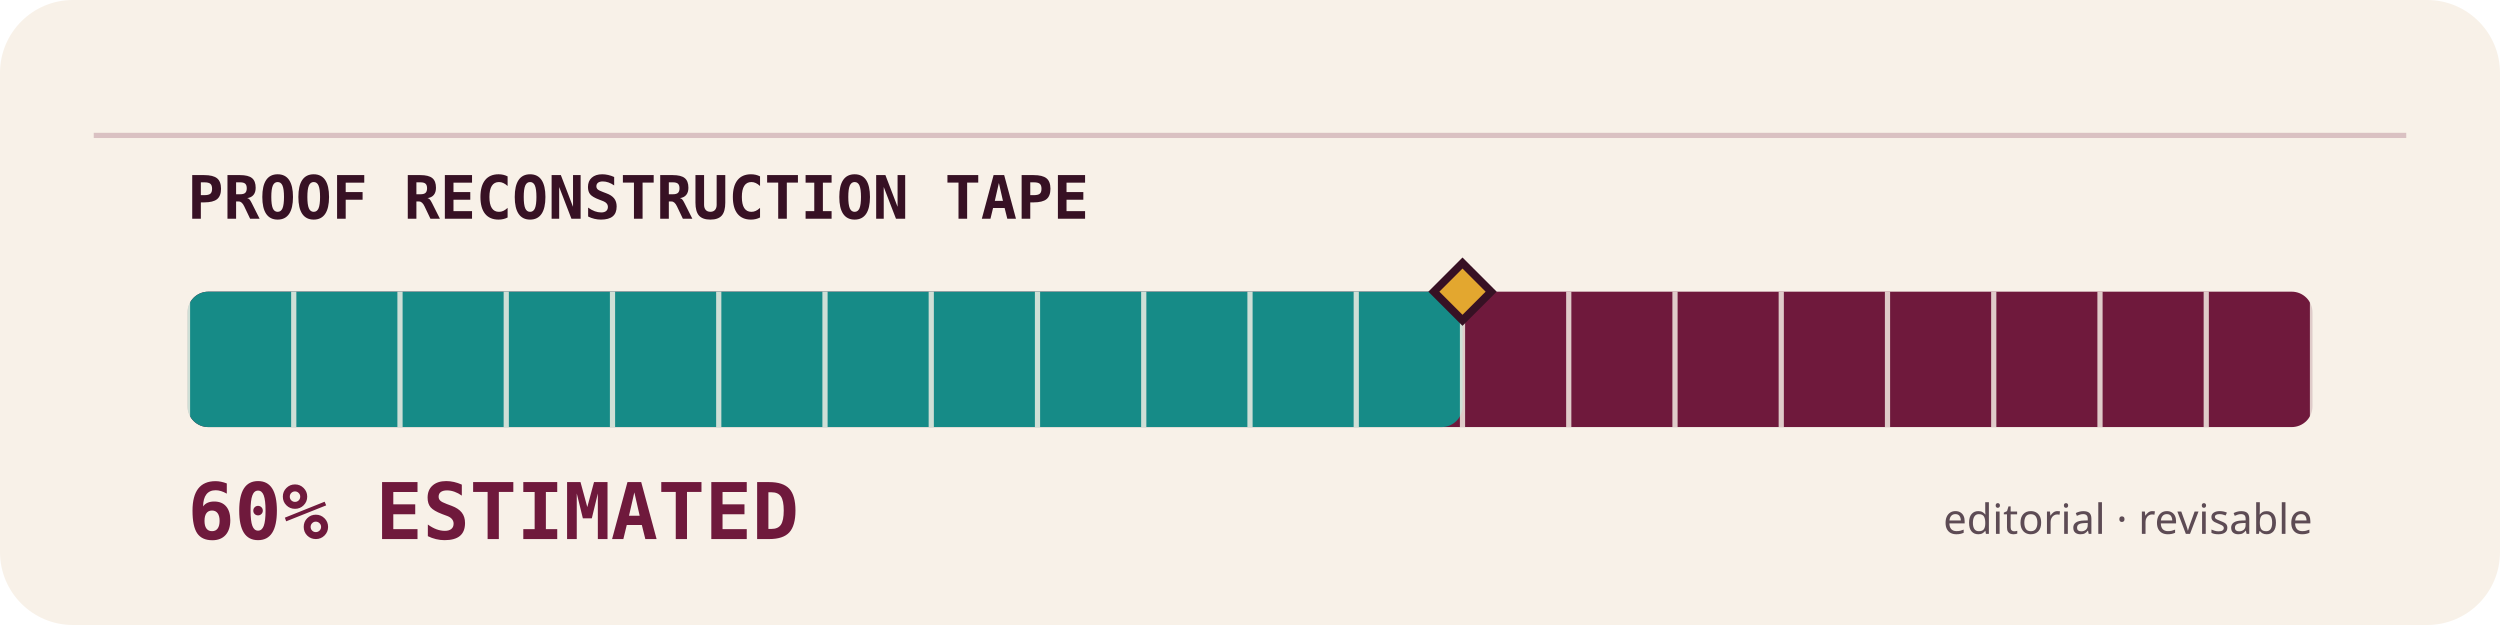
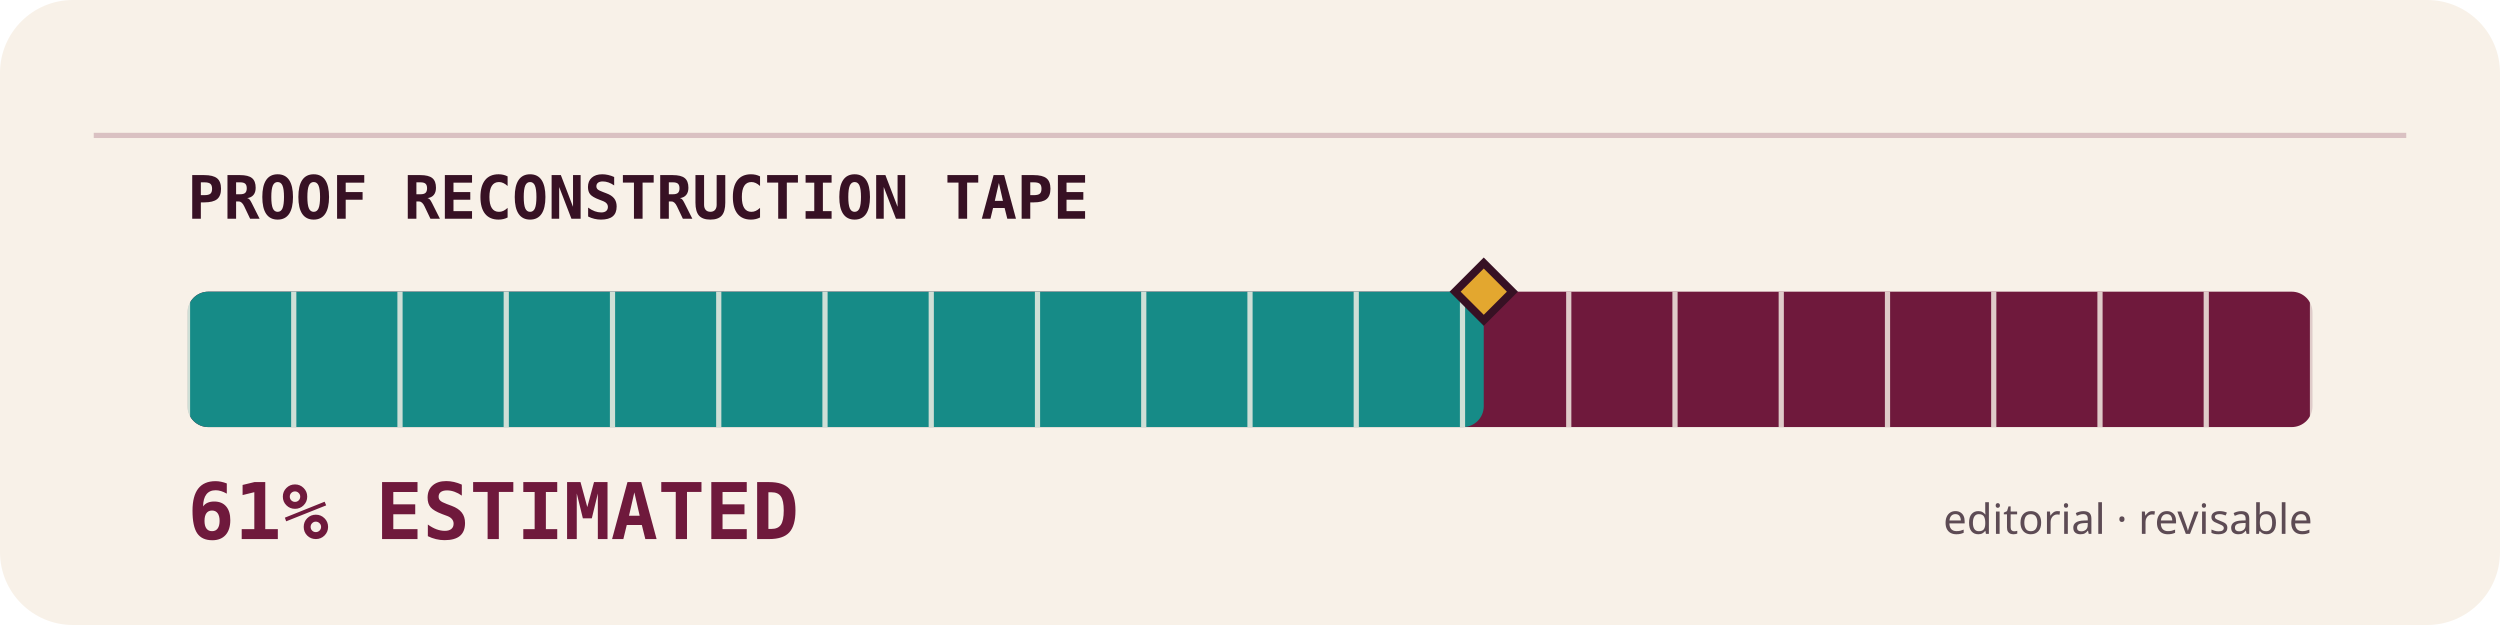
<svg xmlns="http://www.w3.org/2000/svg" viewBox="0 0 960 240" width="960" height="240" role="img" aria-labelledby="proof-progress-title proof-progress-desc">
  <rect width="960" height="240" rx="28" fill="#f8f1e8" />
  <path d="M36 52h888" stroke="#6f193c" stroke-width="2" opacity="0.22" />
  <text x="72" y="84" fill="#371124" font-family="ui-monospace, SFMono-Regular, Menlo, Consolas, monospace" font-size="23" font-weight="700">PROOF RECONSTRUCTION TAPE</text>
  <rect x="72" y="112" width="816" height="52" rx="8" fill="#6f193c" />
-   <rect x="72" y="112" width="489.6" height="52" rx="8" fill="#168b87" />
+   <rect x="72" y="112" width="497.76" height="52" rx="8" fill="#168b87" />
  <path d="M72 112v52" stroke="#f8f1e8" stroke-width="2" opacity="0.82" />
  <path d="M112.8 112v52" stroke="#f8f1e8" stroke-width="2" opacity="0.82" />
  <path d="M153.6 112v52" stroke="#f8f1e8" stroke-width="2" opacity="0.82" />
  <path d="M194.4 112v52" stroke="#f8f1e8" stroke-width="2" opacity="0.82" />
  <path d="M235.2 112v52" stroke="#f8f1e8" stroke-width="2" opacity="0.82" />
  <path d="M276 112v52" stroke="#f8f1e8" stroke-width="2" opacity="0.82" />
  <path d="M316.8 112v52" stroke="#f8f1e8" stroke-width="2" opacity="0.82" />
  <path d="M357.6 112v52" stroke="#f8f1e8" stroke-width="2" opacity="0.82" />
  <path d="M398.4 112v52" stroke="#f8f1e8" stroke-width="2" opacity="0.82" />
  <path d="M439.2 112v52" stroke="#f8f1e8" stroke-width="2" opacity="0.82" />
  <path d="M480 112v52" stroke="#f8f1e8" stroke-width="2" opacity="0.82" />
  <path d="M520.8 112v52" stroke="#f8f1e8" stroke-width="2" opacity="0.82" />
  <path d="M561.6 112v52" stroke="#f8f1e8" stroke-width="2" opacity="0.82" />
  <path d="M602.4 112v52" stroke="#f8f1e8" stroke-width="2" opacity="0.82" />
  <path d="M643.2 112v52" stroke="#f8f1e8" stroke-width="2" opacity="0.82" />
  <path d="M684 112v52" stroke="#f8f1e8" stroke-width="2" opacity="0.82" />
  <path d="M724.8 112v52" stroke="#f8f1e8" stroke-width="2" opacity="0.82" />
  <path d="M765.6 112v52" stroke="#f8f1e8" stroke-width="2" opacity="0.82" />
  <path d="M806.4 112v52" stroke="#f8f1e8" stroke-width="2" opacity="0.82" />
  <path d="M847.2 112v52" stroke="#f8f1e8" stroke-width="2" opacity="0.82" />
  <path d="M888 112v52" stroke="#f8f1e8" stroke-width="2" opacity="0.82" />
-   <path d="M561.6 101l11 11-11 11-11-11z" fill="#e3a72f" stroke="#371124" stroke-width="3" />
-   <text x="72" y="207" fill="#6f193c" font-family="ui-monospace, SFMono-Regular, Menlo, Consolas, monospace" font-size="30" font-weight="800">60% ESTIMATED</text>
+   <path d="M569.76 101l11 11-11 11-11-11z" fill="#e3a72f" stroke="#371124" stroke-width="3" />
+   <text x="72" y="207" fill="#6f193c" font-family="ui-monospace, SFMono-Regular, Menlo, Consolas, monospace" font-size="30" font-weight="800">61% ESTIMATED</text>
  <text x="888" y="205" text-anchor="end" fill="#5d4b54" font-family="system-ui, sans-serif" font-size="16">editorial · revisable</text>
</svg>
